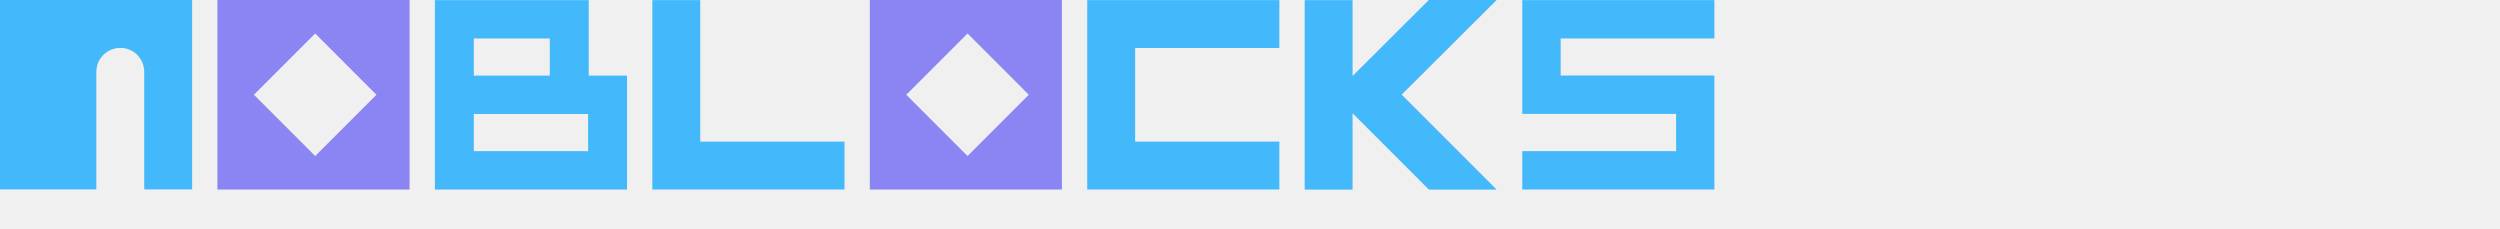
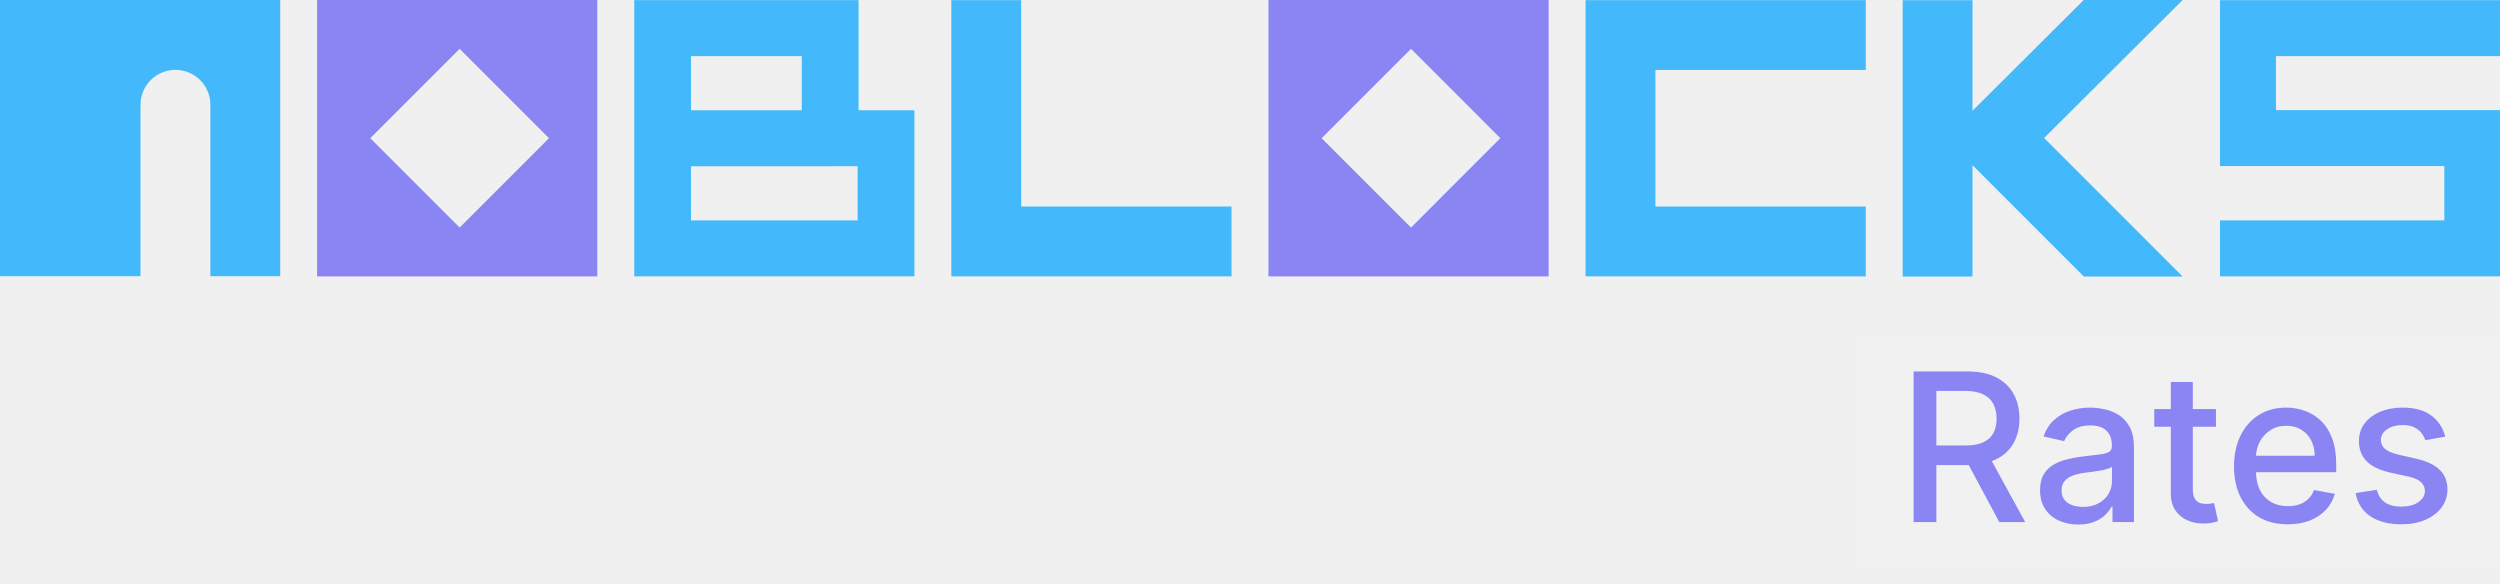
- <svg xmlns="http://www.w3.org/2000/svg" width="175" height="16" viewBox="0 0 175 16" fill="none">
+ <svg xmlns="http://www.w3.org/2000/svg" width="120" height="28" viewBox="0 0 120 28" fill="none">
  <path d="M13.45 0V13.258H10.097V5.029C10.097 4.104 9.347 3.353 8.42 3.353C7.495 3.353 6.744 4.103 6.744 5.029V13.258H0V0H13.45Z" fill="#43B9FB" />
  <path d="M15.221 0V13.266H28.671V0H15.221ZM22.063 10.922L17.774 6.633L22.063 2.344L26.352 6.633L22.063 10.922Z" fill="#8B85F4" />
  <path d="M41.211 5.294V0.007H30.443V13.265H43.892V5.294H41.211ZM33.167 2.694H38.485V5.294H33.167V2.694ZM41.167 10.579H33.167V7.98L41.167 7.979V10.579Z" fill="#43B9FB" />
  <path d="M59.114 9.912V13.265H45.664V0.007H49.017V9.912H59.114Z" fill="#43B9FB" />
  <path d="M60.886 0V13.266H74.335V0H60.886ZM67.728 10.922L63.439 6.633L67.728 2.344L72.016 6.633L67.728 10.922Z" fill="#8B85F4" />
  <path d="M79.459 3.36V9.912H89.556V13.265H76.106V0.007H89.556V3.36H79.459Z" fill="#43B9FB" />
  <path d="M98.118 6.625L104.765 13.273H100.023L94.681 7.93V13.273H91.328V0.008H94.681V5.317L100.017 0H104.768L98.118 6.625Z" fill="#43B9FB" />
  <path d="M109.246 2.694V5.286H120.008V13.265H106.559V10.579H117.327V7.972H106.559V0.007H120.008V2.694H109.246Z" fill="#43B9FB" />
  <rect width="30.88" height="11" transform="translate(89.1201 16.2578)" fill="white" fill-opacity="0.08" />
  <path d="M91.854 25.058V17.829H94.431C94.991 17.829 95.456 17.925 95.825 18.118C96.197 18.311 96.475 18.578 96.658 18.919C96.842 19.258 96.934 19.65 96.934 20.095C96.934 20.537 96.841 20.927 96.655 21.263C96.471 21.598 96.194 21.858 95.822 22.043C95.452 22.229 94.988 22.322 94.427 22.322H92.475V21.383H94.329C94.682 21.383 94.969 21.333 95.19 21.232C95.413 21.13 95.577 20.983 95.681 20.79C95.784 20.597 95.836 20.366 95.836 20.095C95.836 19.822 95.783 19.585 95.677 19.385C95.573 19.185 95.41 19.032 95.186 18.927C94.965 18.818 94.675 18.764 94.315 18.764H92.945V25.058H91.854ZM95.423 21.796L97.209 25.058H95.966L94.216 21.796H95.423ZM99.754 25.178C99.41 25.178 99.1 25.114 98.822 24.987C98.544 24.858 98.324 24.671 98.162 24.426C98.002 24.181 97.922 23.881 97.922 23.526C97.922 23.22 97.981 22.968 98.099 22.77C98.216 22.573 98.375 22.416 98.575 22.301C98.775 22.186 98.999 22.099 99.246 22.04C99.493 21.981 99.745 21.936 100.001 21.906C100.326 21.868 100.589 21.837 100.792 21.814C100.994 21.788 101.141 21.747 101.233 21.69C101.325 21.634 101.371 21.542 101.371 21.415V21.39C101.371 21.082 101.284 20.843 101.109 20.674C100.938 20.504 100.681 20.42 100.34 20.42C99.985 20.42 99.705 20.498 99.5 20.656C99.297 20.811 99.157 20.984 99.08 21.175L98.088 20.949C98.206 20.62 98.377 20.354 98.603 20.151C98.832 19.947 99.094 19.798 99.391 19.707C99.687 19.613 99.999 19.565 100.326 19.565C100.542 19.565 100.772 19.591 101.014 19.643C101.259 19.692 101.487 19.784 101.699 19.918C101.913 20.053 102.088 20.244 102.225 20.494C102.361 20.741 102.43 21.062 102.43 21.457V25.058H101.399V24.317H101.357C101.288 24.453 101.186 24.587 101.049 24.719C100.913 24.851 100.738 24.96 100.524 25.047C100.309 25.134 100.053 25.178 99.754 25.178ZM99.984 24.331C100.275 24.331 100.525 24.273 100.732 24.158C100.941 24.042 101.1 23.892 101.208 23.706C101.319 23.518 101.374 23.317 101.374 23.102V22.403C101.337 22.441 101.264 22.476 101.155 22.509C101.049 22.54 100.928 22.567 100.792 22.59C100.655 22.612 100.522 22.632 100.393 22.651C100.264 22.667 100.155 22.681 100.068 22.693C99.864 22.719 99.676 22.762 99.507 22.823C99.34 22.885 99.206 22.973 99.105 23.088C99.006 23.201 98.956 23.352 98.956 23.54C98.956 23.801 99.053 23.999 99.246 24.133C99.439 24.265 99.685 24.331 99.984 24.331ZM106.366 19.636V20.483H103.405V19.636H106.366ZM104.199 18.337H105.254V23.466C105.254 23.671 105.285 23.825 105.346 23.928C105.407 24.029 105.486 24.099 105.583 24.137C105.681 24.172 105.789 24.189 105.904 24.189C105.989 24.189 106.063 24.184 106.126 24.172C106.19 24.16 106.239 24.151 106.275 24.144L106.465 25.015C106.404 25.039 106.317 25.063 106.204 25.086C106.091 25.112 105.95 25.126 105.78 25.128C105.503 25.133 105.244 25.084 105.004 24.98C104.764 24.877 104.57 24.717 104.421 24.5C104.273 24.284 104.199 24.012 104.199 23.685V18.337ZM109.812 25.167C109.278 25.167 108.818 25.053 108.432 24.825C108.049 24.594 107.752 24.271 107.543 23.854C107.336 23.435 107.232 22.945 107.232 22.382C107.232 21.827 107.336 21.337 107.543 20.914C107.752 20.49 108.044 20.16 108.418 19.922C108.795 19.684 109.235 19.565 109.738 19.565C110.044 19.565 110.341 19.616 110.628 19.717C110.915 19.818 111.172 19.977 111.401 20.194C111.629 20.41 111.809 20.692 111.941 21.037C112.073 21.381 112.138 21.799 112.138 22.291V22.665H107.829V21.874H111.104C111.104 21.596 111.048 21.35 110.935 21.136C110.822 20.92 110.663 20.749 110.458 20.624C110.256 20.5 110.018 20.437 109.745 20.437C109.449 20.437 109.19 20.51 108.969 20.656C108.75 20.8 108.58 20.988 108.46 21.221C108.343 21.452 108.284 21.702 108.284 21.973V22.59C108.284 22.953 108.347 23.261 108.474 23.515C108.604 23.77 108.784 23.964 109.015 24.098C109.245 24.23 109.515 24.295 109.823 24.295C110.023 24.295 110.205 24.267 110.37 24.211C110.535 24.152 110.677 24.065 110.797 23.95C110.917 23.834 111.009 23.692 111.072 23.522L112.071 23.702C111.991 23.997 111.848 24.254 111.641 24.475C111.436 24.694 111.178 24.865 110.868 24.987C110.559 25.107 110.208 25.167 109.812 25.167ZM117.372 20.96L116.416 21.129C116.376 21.007 116.312 20.89 116.225 20.78C116.14 20.669 116.025 20.578 115.879 20.508C115.733 20.437 115.551 20.402 115.332 20.402C115.033 20.402 114.784 20.469 114.584 20.603C114.384 20.735 114.284 20.906 114.284 21.115C114.284 21.296 114.351 21.442 114.485 21.553C114.619 21.663 114.836 21.754 115.134 21.825L115.996 22.022C116.495 22.137 116.866 22.315 117.111 22.555C117.356 22.795 117.478 23.107 117.478 23.491C117.478 23.815 117.384 24.105 117.196 24.359C117.01 24.611 116.75 24.808 116.416 24.952C116.084 25.096 115.699 25.167 115.261 25.167C114.654 25.167 114.159 25.038 113.775 24.779C113.392 24.518 113.156 24.147 113.069 23.667L114.09 23.512C114.153 23.778 114.284 23.979 114.481 24.115C114.679 24.25 114.937 24.317 115.254 24.317C115.6 24.317 115.877 24.245 116.084 24.101C116.291 23.955 116.395 23.778 116.395 23.568C116.395 23.399 116.331 23.256 116.204 23.141C116.079 23.026 115.887 22.939 115.629 22.88L114.711 22.679C114.205 22.563 113.831 22.38 113.588 22.128C113.348 21.876 113.228 21.557 113.228 21.172C113.228 20.852 113.318 20.571 113.497 20.331C113.675 20.091 113.922 19.904 114.238 19.77C114.553 19.634 114.914 19.565 115.321 19.565C115.907 19.565 116.369 19.692 116.705 19.947C117.042 20.198 117.264 20.536 117.372 20.96Z" fill="#8B85F4" />
</svg>
